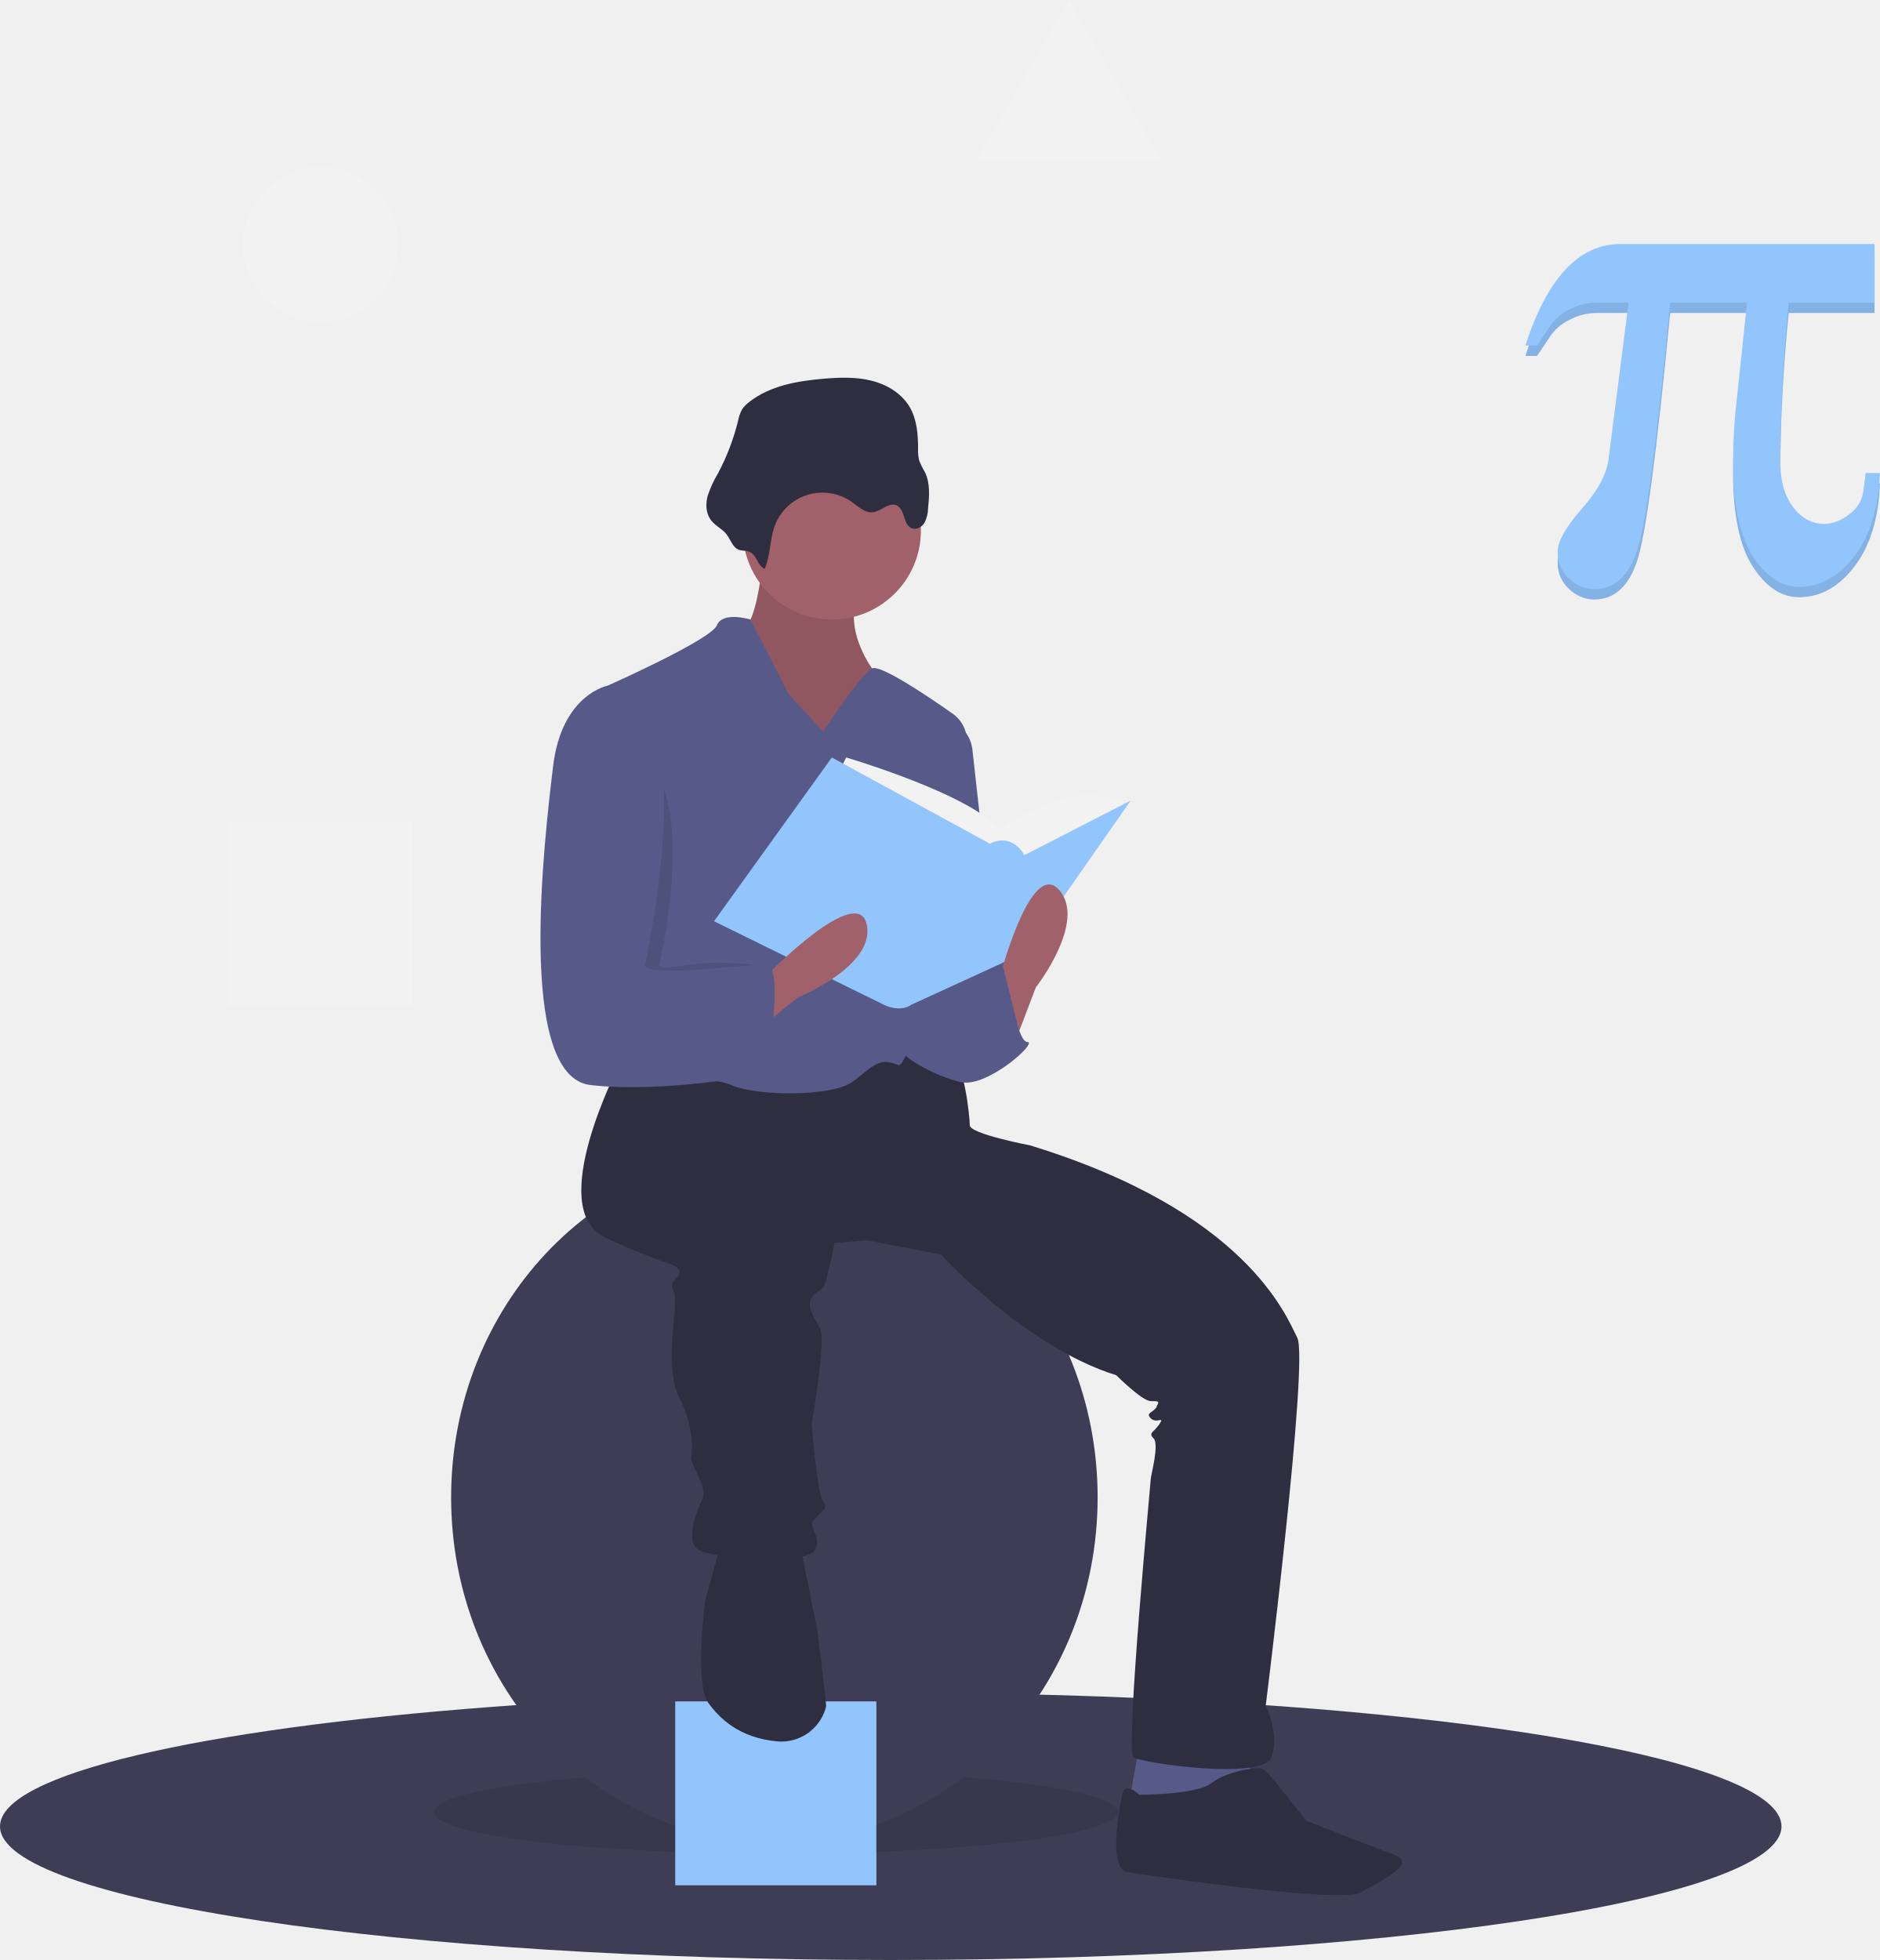
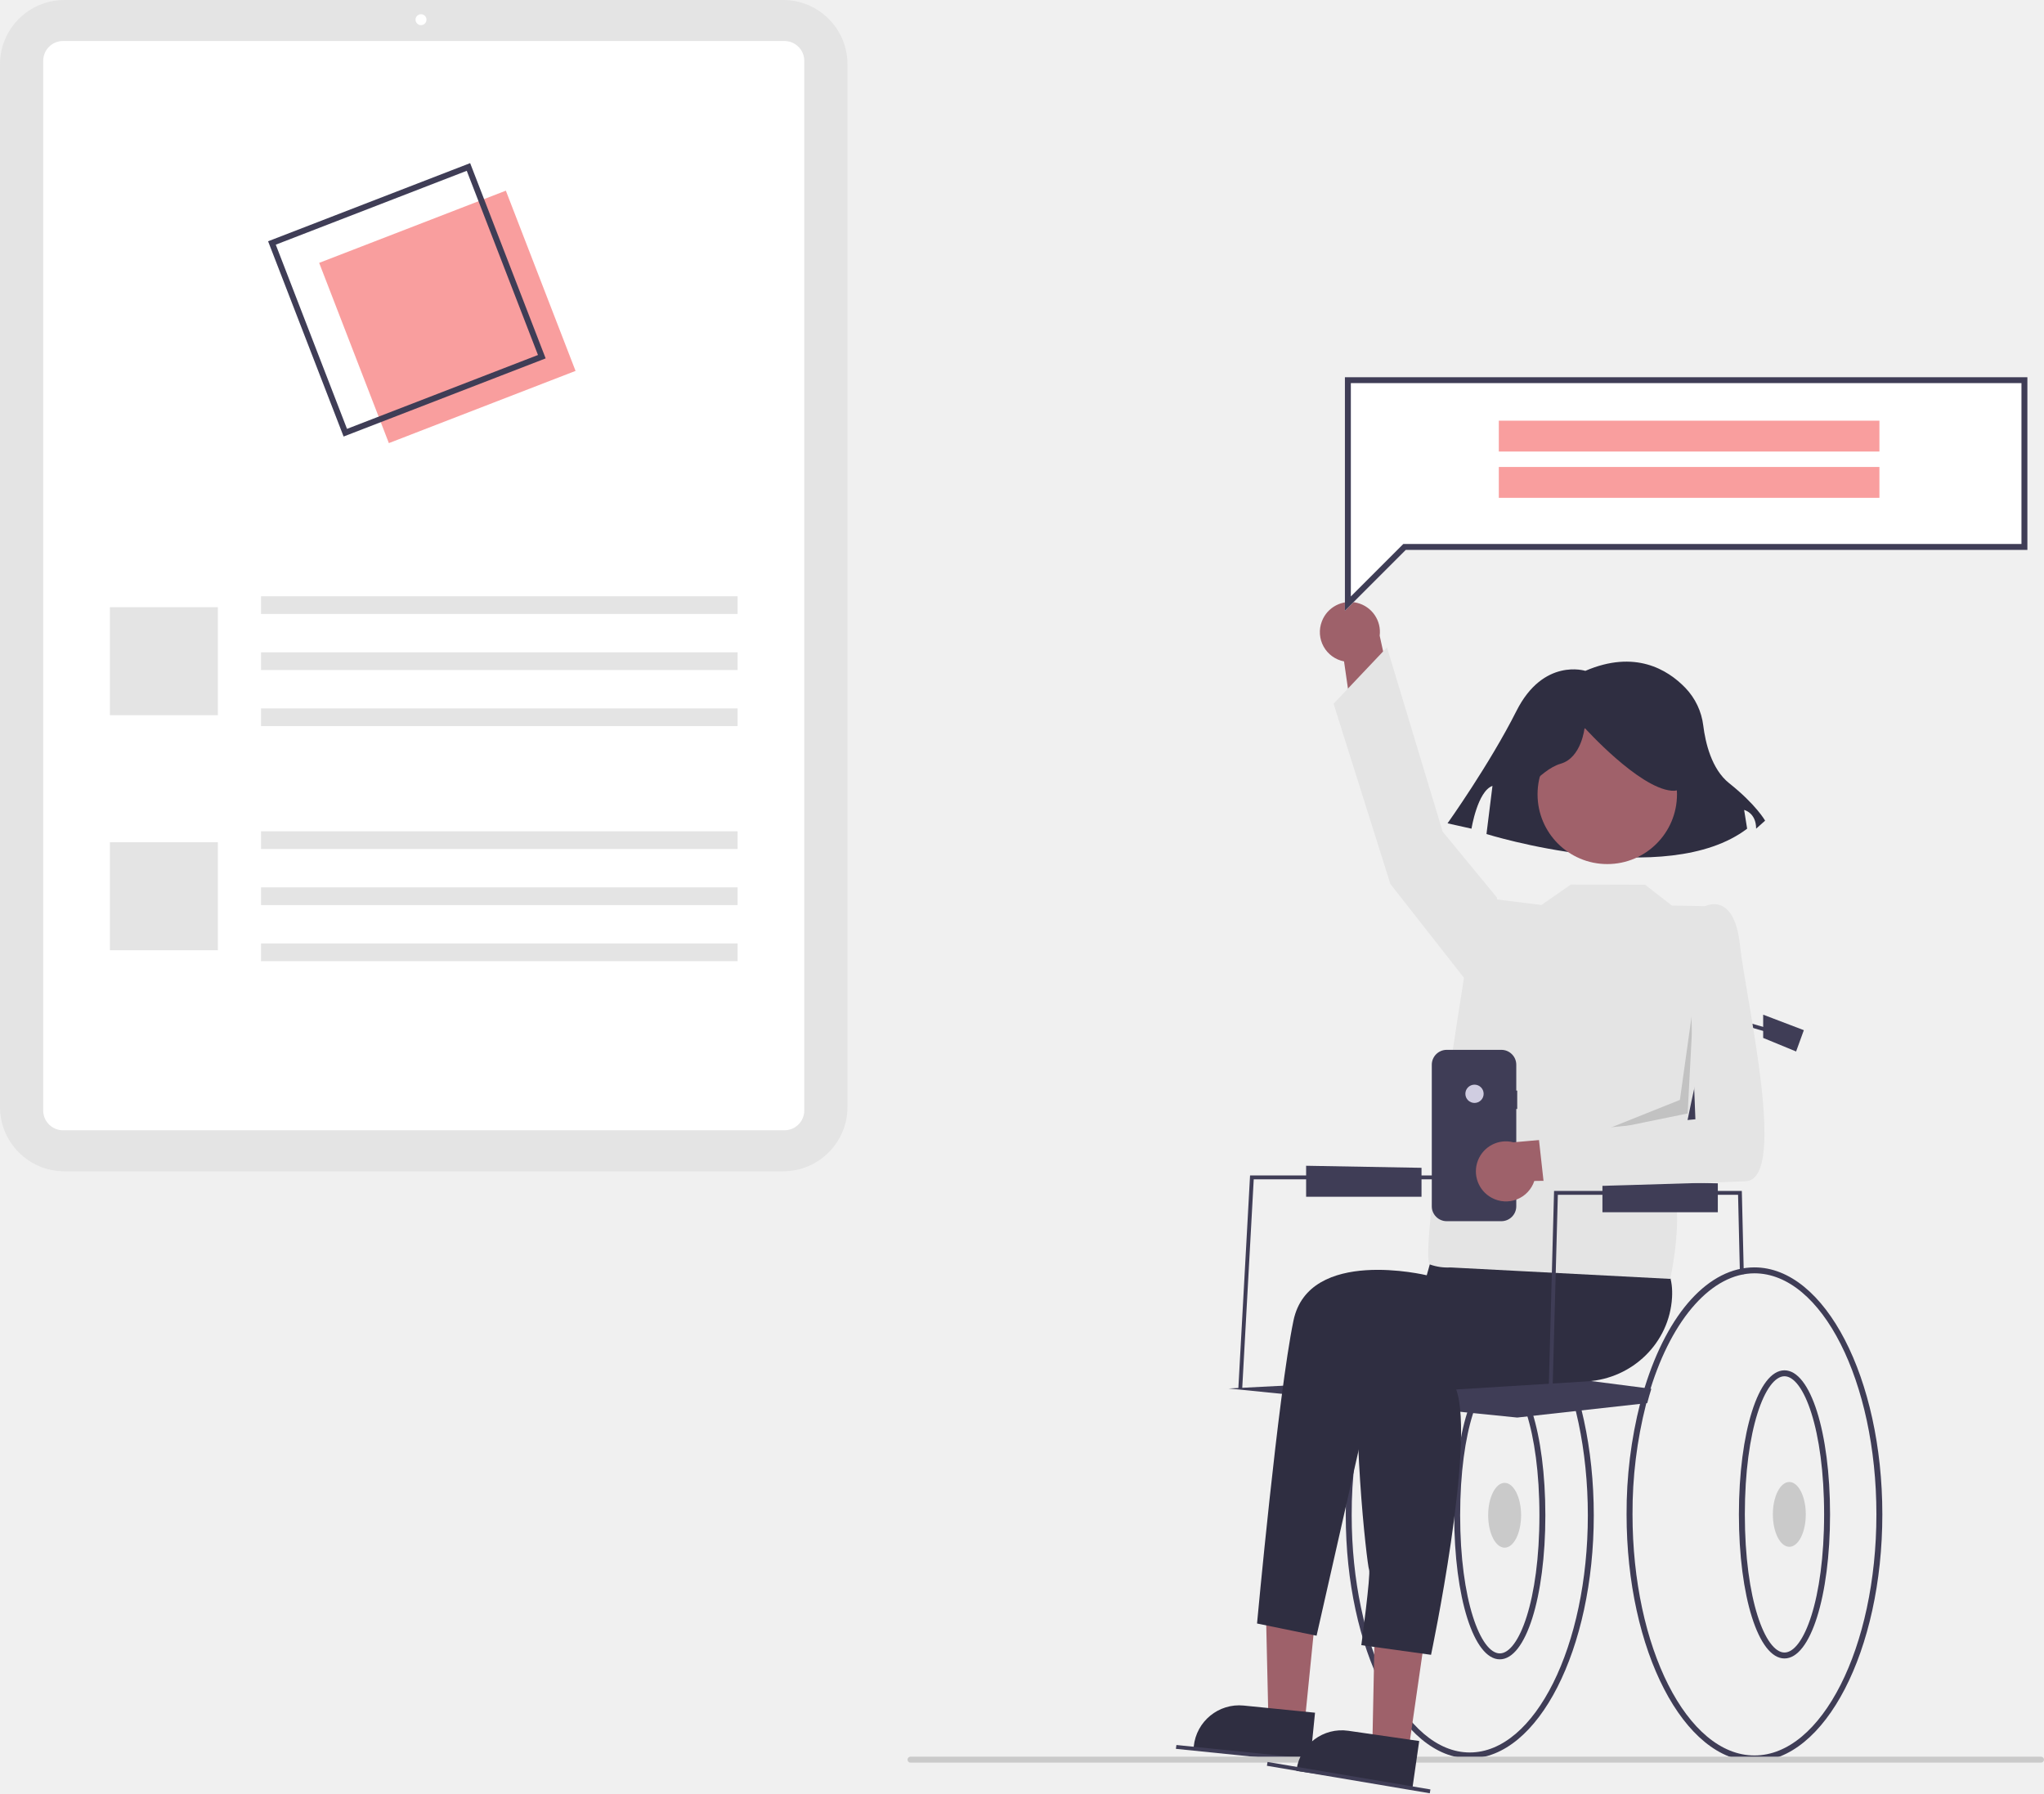
- <svg xmlns="http://www.w3.org/2000/svg" data-name="Layer 1" width="654.237" height="682.114" viewBox="0 0 654.237 682.114">
-   <path d="M892.882,744.557c0,25.68-138.79,46.5-310,46.5s-310-20.82-310-46.5c0-18.18,69.57-33.93,170.96-41.57,41.81-3.16,89.05-4.93,139.04-4.93,20.55,0,40.63.3,60.05.87C785.402,703.127,892.882,721.957,892.882,744.557Z" transform="translate(-272.8817 -108.9432)" fill="#3f3d56" />
-   <ellipse cx="270" cy="630.614" rx="119" ry="14.5" opacity="0.1" />
-   <ellipse cx="269.5" cy="521.114" rx="112.5" ry="120" fill="#3f3d56" />
-   <rect x="235" y="592.114" width="70" height="64" fill="#93c5fd" />
-   <polygon points="396.5 607.614 392.5 629.614 418.5 633.614 435.5 623.614 434.5 607.614 396.5 607.614" fill="#575a89" />
-   <path d="M538.382,303.557s-2,23-7,24,11,41,11,41h24l19-5-9-22s-12-16-3-29S538.382,303.557,538.382,303.557Z" transform="translate(-272.8817 -108.9432)" fill="#a0616a" />
-   <path d="M538.382,303.557s-2,23-7,24,11,41,11,41h24l19-5-9-22s-12-16-3-29S538.382,303.557,538.382,303.557Z" transform="translate(-272.8817 -108.9432)" opacity="0.1" />
-   <path d="M488.382,479.557s-26,50-5,60,26,9,26,12-4,2-2,7-4,25,2,37,4,21,4,21,0,1,2,5,3,7,2,9-7,15-1,18,37,5,40,0-3-8,0-11,5-4,3-6-4-27-4-27,5-29,3-33-5-8-3-11,4-2,5-6,3-13,3-13l11-1,26,5s29,32,61,42c0,0,9,9,12,9s3,0,2,2-4,2-2,4,5-1,3,2-4,3-2,5-1,13-1,14-9,95-6,97,45,8,48,0-2-18-2-18,15-120,11-128-18-44-93-67c0,0-21-4-21-7s-2-22-6-23-27-2-27-2l-29,9-40-7Z" transform="translate(-272.8817 -108.9432)" fill="#2f2e41" />
-   <path d="M523.382,647.557l-5,18s-4,29,1,36c3.927,5.498,10.94,12.231,23.944,13.412a16.071,16.071,0,0,0,16.779-11.118,5.007,5.007,0,0,0,.277-1.294c0-2-3-26-3-26l-5-25-1-7Z" transform="translate(-272.8817 -108.9432)" fill="#2f2e41" />
-   <path d="M669.382,733.557s-5-5-6,0-5,26,2,27,74,11,81,7,20-10,12-13-31-12-31-12-13-17-15-18-13,1-18,5S669.382,733.557,669.382,733.557Z" transform="translate(-272.8817 -108.9432)" fill="#2f2e41" />
-   <circle cx="289.5" cy="184.614" r="31" fill="#a0616a" />
-   <path d="M559.382,363.557l-12-13-13.301-26s-9.699-3-11.699,2-38,21-38,21,9,84,5,92-11,40-5,43,34,0,43,4,35,4,42-1,9-9,16-6c5.959,2.554,19.891-84.761,23.902-110.781a11.844,11.844,0,0,0-4.908-11.51c-8.973-6.294-25.133-17.14-27.994-15.709C572.382,343.557,559.382,363.557,559.382,363.557Z" transform="translate(-272.8817 -108.9432)" fill="#575a89" />
-   <path d="M602.382,359.557h0a11.86,11.86,0,0,1,8.911,10.196l8.089,72.804s-20,43-30,14S602.382,359.557,602.382,359.557Z" transform="translate(-272.8817 -108.9432)" fill="#575a89" />
-   <path d="M600.382,449.557l22-6s4,28,8,28-14,16-23,14-22-9-23-14,9-26,9-26Z" transform="translate(-272.8817 -108.9432)" fill="#575a89" />
-   <path d="M538.98,306.93c2.108-4.648,1.742-10.07,3.485-14.867a17.727,17.727,0,0,1,26.953-8.381c2.242,1.598,4.489,3.844,7.226,3.539,2.947-.329,5.575-3.616,8.284-2.411,3.003,1.335,2.192,6.717,5.234,7.96,1.601.654,3.494-.353,4.417-1.816a11.225,11.225,0,0,0,1.286-4.976c.42-4.265.799-8.779-1.051-12.645a30.289,30.289,0,0,1-2.028-4.09,13.994,13.994,0,0,1-.386-4.034c-.017-5.013-.383-10.242-2.906-14.574-2.8-4.807-7.974-7.881-13.373-9.222s-11.055-1.136-16.598-.666c-9.163.776-18.719,2.439-25.939,8.135a10.147,10.147,0,0,0-2.493,2.62,13.525,13.525,0,0,0-1.328,3.841,79.45,79.45,0,0,1-6.968,18.277,39.656,39.656,0,0,0-3.595,7.765c-.766,2.754-.714,5.893.889,8.261,1.305,1.927,3.391,2.955,5.029,4.53,1.624,1.561,2.384,4.564,4.183,5.747,1.57,1.032,3.451.304,5.053,1.398C536.41,302.725,536.558,305.804,538.98,306.93Z" transform="translate(-272.8817 -108.9432)" fill="#2f2e41" />
-   <path d="M564.382,378.557l3-6s44,13,53,25c0,0,22-14,34-12l12,2-37,33-47-4Z" transform="translate(-272.8817 -108.9432)" fill="#f2f2f2" />
-   <path d="M562.382,372.557l-41,57,59,29s5.516,3,9.758,0l39.242-18,37-53-37,19s-4-8-12-4Z" transform="translate(-272.8817 -108.9432)" fill="#93c5fd" />
-   <path d="M625.382,473.557l8-21s18-23,8-34-21,32-21,32Z" transform="translate(-272.8817 -108.9432)" fill="#a0616a" />
-   <path d="M533.079,470.206l17.456-14.152s27.11-10.865,23.979-25.397-34.221,17.145-34.221,17.145Z" transform="translate(-272.8817 -108.9432)" fill="#a0616a" />
-   <path d="M489.882,369.057h-1s-15.5-18.5-18.5,6.5-13,108,13,111,44.5-12.5,44.5-12.5,19-29,12-29c-3.387,0-12.598-1.521-21-1-8.963.556-17.016,3.081-16.5.5C503.382,439.557,517.882,376.057,489.882,369.057Z" transform="translate(-272.8817 -108.9432)" opacity="0.1" />
-   <path d="M488.382,349.557l-4-2s-16,3-19,28-13,108,13,111,61-4,61-4,7-38,0-38-43,5-42,0S516.382,356.557,488.382,349.557Z" transform="translate(-272.8817 -108.9432)" fill="#575a89" />
-   <polygon points="338 353.114 349.027 336.213 356 364.114 338 372.114 338 353.114" fill="#575a89" />
-   <circle cx="111.473" cy="85.114" r="27" fill="#f2f2f2" />
-   <rect x="79.473" y="286.114" width="64" height="64" fill="#f2f2f2" />
-   <polygon points="372 0 388.199 28.057 404.397 56.114 372 56.114 339.603 56.114 355.801 28.057 372 0" fill="#f2f2f2" />
-   <path d="M927.118,277.172q-.581,17.955-8.745,28.784-8.166,10.829-19.401,10.83-9.152,0-16.042-10.599-6.893-10.598-6.892-32.606,0-4.865.232-9.266.231-4.401.579-8.34l4.054-38.108H854.145Q847.196,290.145,842.736,303.871q-4.46,13.726-15.116,13.726a12.78,12.78,0,0,1-8.572-3.591,12.064,12.064,0,0,1-4.054-9.498q0-5.326,8.398-14.884,8.397-9.556,9.324-17.432l6.95-54.324H828.431a19.911,19.911,0,0,0-9.093,2.259,17.156,17.156,0,0,0-6.545,5.27l-4.981,7.413H803.759q5.674-17.605,13.958-26.467,8.28-8.861,19.054-8.861H925.265v20.386H895.381q-1.39,13.9-2.143,27.799-.755,13.9-.753,27.915,0,9.499,4.402,15.405,4.401,5.907,11.004,5.907,4.053,0,8.513-3.301a11.97,11.97,0,0,0,5.039-8.629q.348-2.547.521-3.996.174-1.447.174-1.795Z" transform="translate(-272.8817 -108.9432)" fill="#93c5fd" />
-   <path d="M927.118,277.172q-.581,17.955-8.745,28.784-8.166,10.829-19.401,10.83-9.152,0-16.042-10.599-6.893-10.598-6.892-32.606,0-4.865.232-9.266.231-4.401.579-8.34l4.054-38.108H854.145Q847.196,290.145,842.736,303.871q-4.46,13.726-15.116,13.726a12.78,12.78,0,0,1-8.572-3.591,12.064,12.064,0,0,1-4.054-9.498q0-5.326,8.398-14.884,8.397-9.556,9.324-17.432l6.95-54.324H828.431a19.911,19.911,0,0,0-9.093,2.259,17.156,17.156,0,0,0-6.545,5.27l-4.981,7.413H803.759q5.674-17.605,13.958-26.467,8.28-8.861,19.054-8.861H925.265v20.386H895.381q-1.39,13.9-2.143,27.799-.755,13.9-.753,27.915,0,9.499,4.402,15.405,4.401,5.907,11.004,5.907,4.053,0,8.513-3.301a11.97,11.97,0,0,0,5.039-8.629q.348-2.547.521-3.996.174-1.447.174-1.795Z" transform="translate(-272.8817 -108.9432)" opacity="0.1" />
-   <path d="M927.118,273.553q-.581,17.955-8.745,28.784-8.166,10.829-19.401,10.83-9.152,0-16.042-10.599-6.893-10.598-6.892-32.606,0-4.865.232-9.266.231-4.401.579-8.34l4.054-38.108H854.145Q847.196,286.526,842.736,300.252q-4.46,13.726-15.116,13.726a12.78,12.78,0,0,1-8.572-3.591,12.064,12.064,0,0,1-4.054-9.498q0-5.326,8.398-14.884,8.397-9.556,9.324-17.432l6.95-54.324H828.431a19.911,19.911,0,0,0-9.093,2.259,17.156,17.156,0,0,0-6.545,5.27l-4.981,7.413H803.759q5.674-17.605,13.958-26.467,8.28-8.861,19.054-8.861H925.265v20.386H895.381q-1.39,13.9-2.143,27.799-.755,13.9-.753,27.915,0,9.499,4.402,15.405,4.401,5.907,11.004,5.907,4.053,0,8.513-3.301a11.97,11.97,0,0,0,5.039-8.629q.348-2.547.521-3.996.174-1.447.174-1.795Z" transform="translate(-272.8817 -108.9432)" fill="#93c5fd" />
+ <svg xmlns="http://www.w3.org/2000/svg" data-name="Layer 1" width="688.829" height="604.268" viewBox="0 0 688.829 604.268">
+   <polygon points="439.653 580.795 427.455 579.572 426.367 531.939 444.371 533.744 439.653 580.795" fill="#9e616a" />
+   <path d="M697.165,740.798l-39.334-3.943.05-.498a15.387,15.387,0,0,1,16.844-13.775l.001 0,24.024,2.408Z" transform="translate(-255.5855 -147.866)" fill="#2f2e41" />
+   <path d="M519.529,542.551H277.245a21.684,21.684,0,0,1-21.66-21.66v-351.365a21.684,21.684,0,0,1,21.66-21.66H519.529a21.684,21.684,0,0,1,21.66,21.66v351.365A21.684,21.684,0,0,1,519.529,542.551Z" transform="translate(-255.5855 -147.866)" fill="#e4e4e4" />
+   <path d="M519.955,528.731h-243.136a6.685,6.685,0,0,1-6.677-6.677v-353.692a6.685,6.685,0,0,1,6.677-6.677H519.955a6.685,6.685,0,0,1,6.677,6.677v353.692A6.685,6.685,0,0,1,519.955,528.731Z" transform="translate(-255.5855 -147.866)" fill="#fff" />
+   <circle cx="141.88" cy="6.633" r="1.843" fill="#fff" />
+   <rect x="87.964" y="200.918" width="160.605" height="5.968" fill="#e4e4e4" />
+   <rect x="87.964" y="219.815" width="160.605" height="5.968" fill="#e4e4e4" />
+   <rect x="87.964" y="238.713" width="160.605" height="5.968" fill="#e4e4e4" />
+   <rect x="37.034" y="204.606" width="36.387" height="36.387" fill="#e4e4e4" />
+   <rect x="87.964" y="280.12" width="160.605" height="5.968" fill="#e4e4e4" />
+   <rect x="87.964" y="299.018" width="160.605" height="5.968" fill="#e4e4e4" />
+   <rect x="87.964" y="317.916" width="160.605" height="5.968" fill="#e4e4e4" />
+   <rect x="37.034" y="283.808" width="36.387" height="36.387" fill="#e4e4e4" />
+   <rect x="372.618" y="222.087" width="67.455" height="65.119" transform="translate(-320.0836 15.85319) rotate(-21.14419)" fill="#f99e9e" />
+   <path d="M371.381,294.964l-25.447-65.796,68.09-26.334,25.447,65.796Zm-22.86-64.653,24.004,62.066,64.359-24.891L412.88,205.42Z" transform="translate(-255.5855 -147.866)" fill="#3f3d56" />
+   <path d="M750.899,740.387c-23.044,0-41.791-36.754-41.791-81.93a148.802,148.802,0,0,1,4.685-37.75c.434-1.651.904-3.286,1.398-4.866,7.641-24.615,20.99-39.312,35.708-39.312,23.043,0,41.791,36.753,41.791,81.929S773.943,740.387,750.899,740.387Zm0-161.858c-13.59,0-26.541,14.525-33.799,37.908-.486,1.552-.947,3.157-1.372,4.773a146.812,146.812,0,0,0-4.621,37.242c0,44.078,17.85,79.935,39.791,79.935,21.941,0,39.791-35.856,39.791-79.93S772.84,578.529,750.899,578.529Z" transform="translate(-255.5855 -147.866)" fill="#3f3d56" />
+   <polygon points="442.387 594.008 396.275 589.297 396.459 588.004 442.571 592.715 442.387 594.008" fill="#3f3d56" />
+   <path d="M761.015,707.004c-8.756,0-15.358-20.871-15.358-48.547s6.603-48.546,15.358-48.546,15.358,20.87,15.358,48.546S769.771,707.004,761.015,707.004Zm0-95.093c-6.424,0-13.358,17.796-13.358,46.546,0,28.751,6.934,46.547,13.358,46.547s13.358-17.796,13.358-46.547C774.374,629.707,767.44,611.911,761.015,611.911Z" transform="translate(-255.5855 -147.866)" fill="#3f3d56" />
+   <ellipse cx="507.061" cy="510.592" rx="5.548" ry="10.92" fill="#cacaca" />
+   <path d="M846.839,741.398c-23.763,0-43.096-37.339-43.096-83.234a149.67,149.67,0,0,1,4.625-37.599c.472-1.798.97-3.539,1.483-5.181,7.854-25.331,21.681-40.455,36.988-40.455,23.763,0,43.096,37.339,43.096,83.234S870.602,741.398,846.839,741.398Zm0-164.469c-14.169,0-27.61,14.963-35.078,39.049-.504,1.615-.994,3.326-1.456,5.088a147.66,147.66,0,0,0-4.562,37.093c0,44.798,18.436,81.239,41.096,81.239,22.661,0,41.096-36.441,41.096-81.234S869.5,576.929,846.839,576.929Z" transform="translate(-255.5855 -147.866)" fill="#3f3d56" />
+   <path d="M856.955,706.709c-8.756,0-15.358-20.87-15.358-48.546s6.603-48.546,15.358-48.546,15.358,20.87,15.358,48.546S865.711,706.709,856.955,706.709Zm0-95.092c-6.424,0-13.358,17.796-13.358,46.546s6.934,46.546,13.358,46.546,13.358-17.796,13.358-46.546S863.38,611.617,856.955,611.617Z" transform="translate(-255.5855 -147.866)" fill="#3f3d56" />
+   <ellipse cx="603.002" cy="510.297" rx="5.548" ry="10.92" fill="#cacaca" />
+   <path d="M943.415,741.807h-381a1,1,0,0,1,0-2h381a1,1,0,0,1,0,2Z" transform="translate(-255.5855 -147.866)" fill="#cacaca" />
+   <path d="M701.051,357.252a10.056,10.056,0,0,0,7.476,13.486l5.094,35.37,13.887-12.329-6.967-31.698a10.11,10.11,0,0,0-19.49-4.829Z" transform="translate(-255.5855 -147.866)" fill="#9e616a" />
+   <polygon points="494.987 348.439 584.401 348.113 584.401 383.338 494.987 386.946 494.987 348.439" fill="#3f3d56" />
+   <polygon points="474.609 590.176 462.475 588.425 463.454 540.788 481.363 543.373 474.609 590.176" fill="#9e616a" />
+   <path d="M731.592,750.25l-39.125-5.646.071-.495A15.387,15.387,0,0,1,709.963,731.078l.001 0,23.896,3.449Z" transform="translate(-255.5855 -147.866)" fill="#2f2e41" />
+   <polygon points="418.625 467.911 417.323 467.839 421.272 396.083 502.167 396.083 502.167 397.388 422.508 397.388 418.625 467.911" fill="#3f3d56" />
+   <rect x="709.434" y="719.03" width="1.306" height="55.663" transform="translate(-400.0561 1174.978) rotate(-80.42636)" fill="#3f3d56" />
+   <path d="M812.086,615.845q-.734,2.359-1.384,4.817l-1.364.15-42.449,4.719-97.246-9.79,101.162-5.221L810.806,615.682Z" transform="translate(-255.5855 -147.866)" fill="#3f3d56" />
+   <path d="M789.849,373.919s-14.135-4.507-23.222,13.521S743.404,425.298,743.404,425.298l8.077,1.803s2.019-12.619,7.068-14.422l-2.019,16.225S817.11,447.833,844.371,427.101l-1.01-6.31s4.039.901,4.039,6.31l3.029-2.704s-3.029-5.408-12.116-12.619c-5.964-4.733-8.014-13.738-8.718-19.367a22.224,22.224,0,0,0-6.044-12.763C817.512,373.399,806.508,366.758,789.849,373.919Z" transform="translate(-255.5855 -147.866)" fill="#2f2e41" />
+   <path d="M738.369,570.568l-1.972,7.025s-39.736-9.638-44.913,15.283S679.208,694.929,679.208,694.929l20.065,4.117,19.055-84.083L795.508,598.127l-5.053-43.557Z" transform="translate(-255.5855 -147.866)" fill="#2f2e41" />
+   <path d="M771.784,582.129s-53.518-11.095-57.434,15.664,1.958,77.666,2.611,78.971-2.611,25.454-2.611,25.454l23.496,3.263s15.011-71.139,8.484-89.414l44.158-2.731c15.243-.943,27.696-12.984,28.573-28.231.336-5.836-1.125-11.133-6.16-14.07-15.664-9.137-44.38-9.137-44.38-9.137Z" transform="translate(-255.5855 -147.866)" fill="#2f2e41" />
+   <circle cx="541.652" cy="267.668" r="23.496" fill="#a0616a" />
+   <path d="M775.047,452.819l-15.011-1.874L749,477s-15.396,95.666-11.48,96.971a17.648,17.648,0,0,0,6.853.979l74.093,3.857s3.305-14.905,2-26,13.973-71.839,13.973-71.839l-2.937-27.738L819,453l-9-7-25.047-.078Z" transform="translate(-255.5855 -147.866)" fill="#e4e4e4" />
+   <polygon points="505.103 306.343 504.451 302.427 486.176 280.237 467.415 218.134 449.415 237.134 468.555 297.858 494.661 331.144 505.103 306.343" fill="#e4e4e4" />
+   <path d="M766.371,418.344s8.077-11.106,15.145-13.126,8.077-12.116,8.077-12.116,18.174,20.193,29.28,21.203,1.01-24.232,1.01-24.232l-20.193-5.048-19.184,2.019L765.361,397.141Z" transform="translate(-255.5855 -147.866)" fill="#2f2e41" />
+   <polygon points="586.36 429.391 585.728 402.609 524.992 402.609 523.051 474.419 521.746 474.384 523.721 401.304 586.99 401.304 587.011 401.935 587.664 429.346 586.36 429.391" fill="#3f3d56" />
+   <polygon points="585.054 392.82 583.748 392.82 583.748 343.002 604.816 349.118 604.451 350.371 585.054 344.74 585.054 392.82" fill="#3f3d56" />
+   <polygon points="594.191 341.913 607.897 347.134 605.286 354.313 594.191 349.744 594.191 341.913" fill="#3f3d56" />
+   <polygon points="540.021 398.041 540.021 408.483 578.906 408.483 578.906 398.735 540.021 398.041" fill="#3f3d56" />
+   <polygon points="440.164 392.82 440.164 403.262 479.05 403.262 479.05 393.513 440.164 392.82" fill="#3f3d56" />
+   <path d="M766.889,515.348h-.317v-8.691a5.03,5.03,0,0,0-5.03-5.03H743.129a5.03,5.03,0,0,0-5.03,5.03h0v47.678a5.03,5.03,0,0,0,5.03,5.03H761.542a5.03,5.03,0,0,0,5.03-5.03V521.534h.317Z" transform="translate(-255.5855 -147.866)" fill="#3f3d56" />
+   <circle cx="496.909" cy="368.572" r="3.081" fill="#d0cde1" />
+   <polygon points="570.695 337.997 568.737 375.198 540.021 381.072 566.127 370.629 570.695 337.997" opacity="0.15" style="isolation:isolate" />
+   <path d="M708.82,353.678v-78.707h230v58.205h-209.498Z" transform="translate(-255.5855 -147.866)" fill="#fff" />
+   <path d="M708.82,353.678v-78.707h230v58.205h-209.498Zm2-76.707V348.85l17.674-17.674H936.82V276.971Z" transform="translate(-255.5855 -147.866)" fill="#3f3d56" />
+   <rect x="505.101" y="141.752" width="128.267" height="10.4" fill="#f99e9e" />
+   <rect x="505.101" y="157.352" width="128.267" height="10.4" fill="#f99e9e" />
+   <path d="M758.323,551.497a10.056,10.056,0,0,0,14.331-5.69l35.731-.53L797.933,529.928l-32.328,2.856a10.11,10.11,0,0,0-7.282,18.713Z" transform="translate(-255.5855 -147.866)" fill="#9e616a" />
+   <path d="M824.323,457.798l5.874-4.569s9.79-5.221,11.748,13.053,16.316,78.971,1.958,79.624S776,548,776,548l-2-18,52.934-4.978Z" transform="translate(-255.5855 -147.866)" fill="#e4e4e4" />
</svg>
